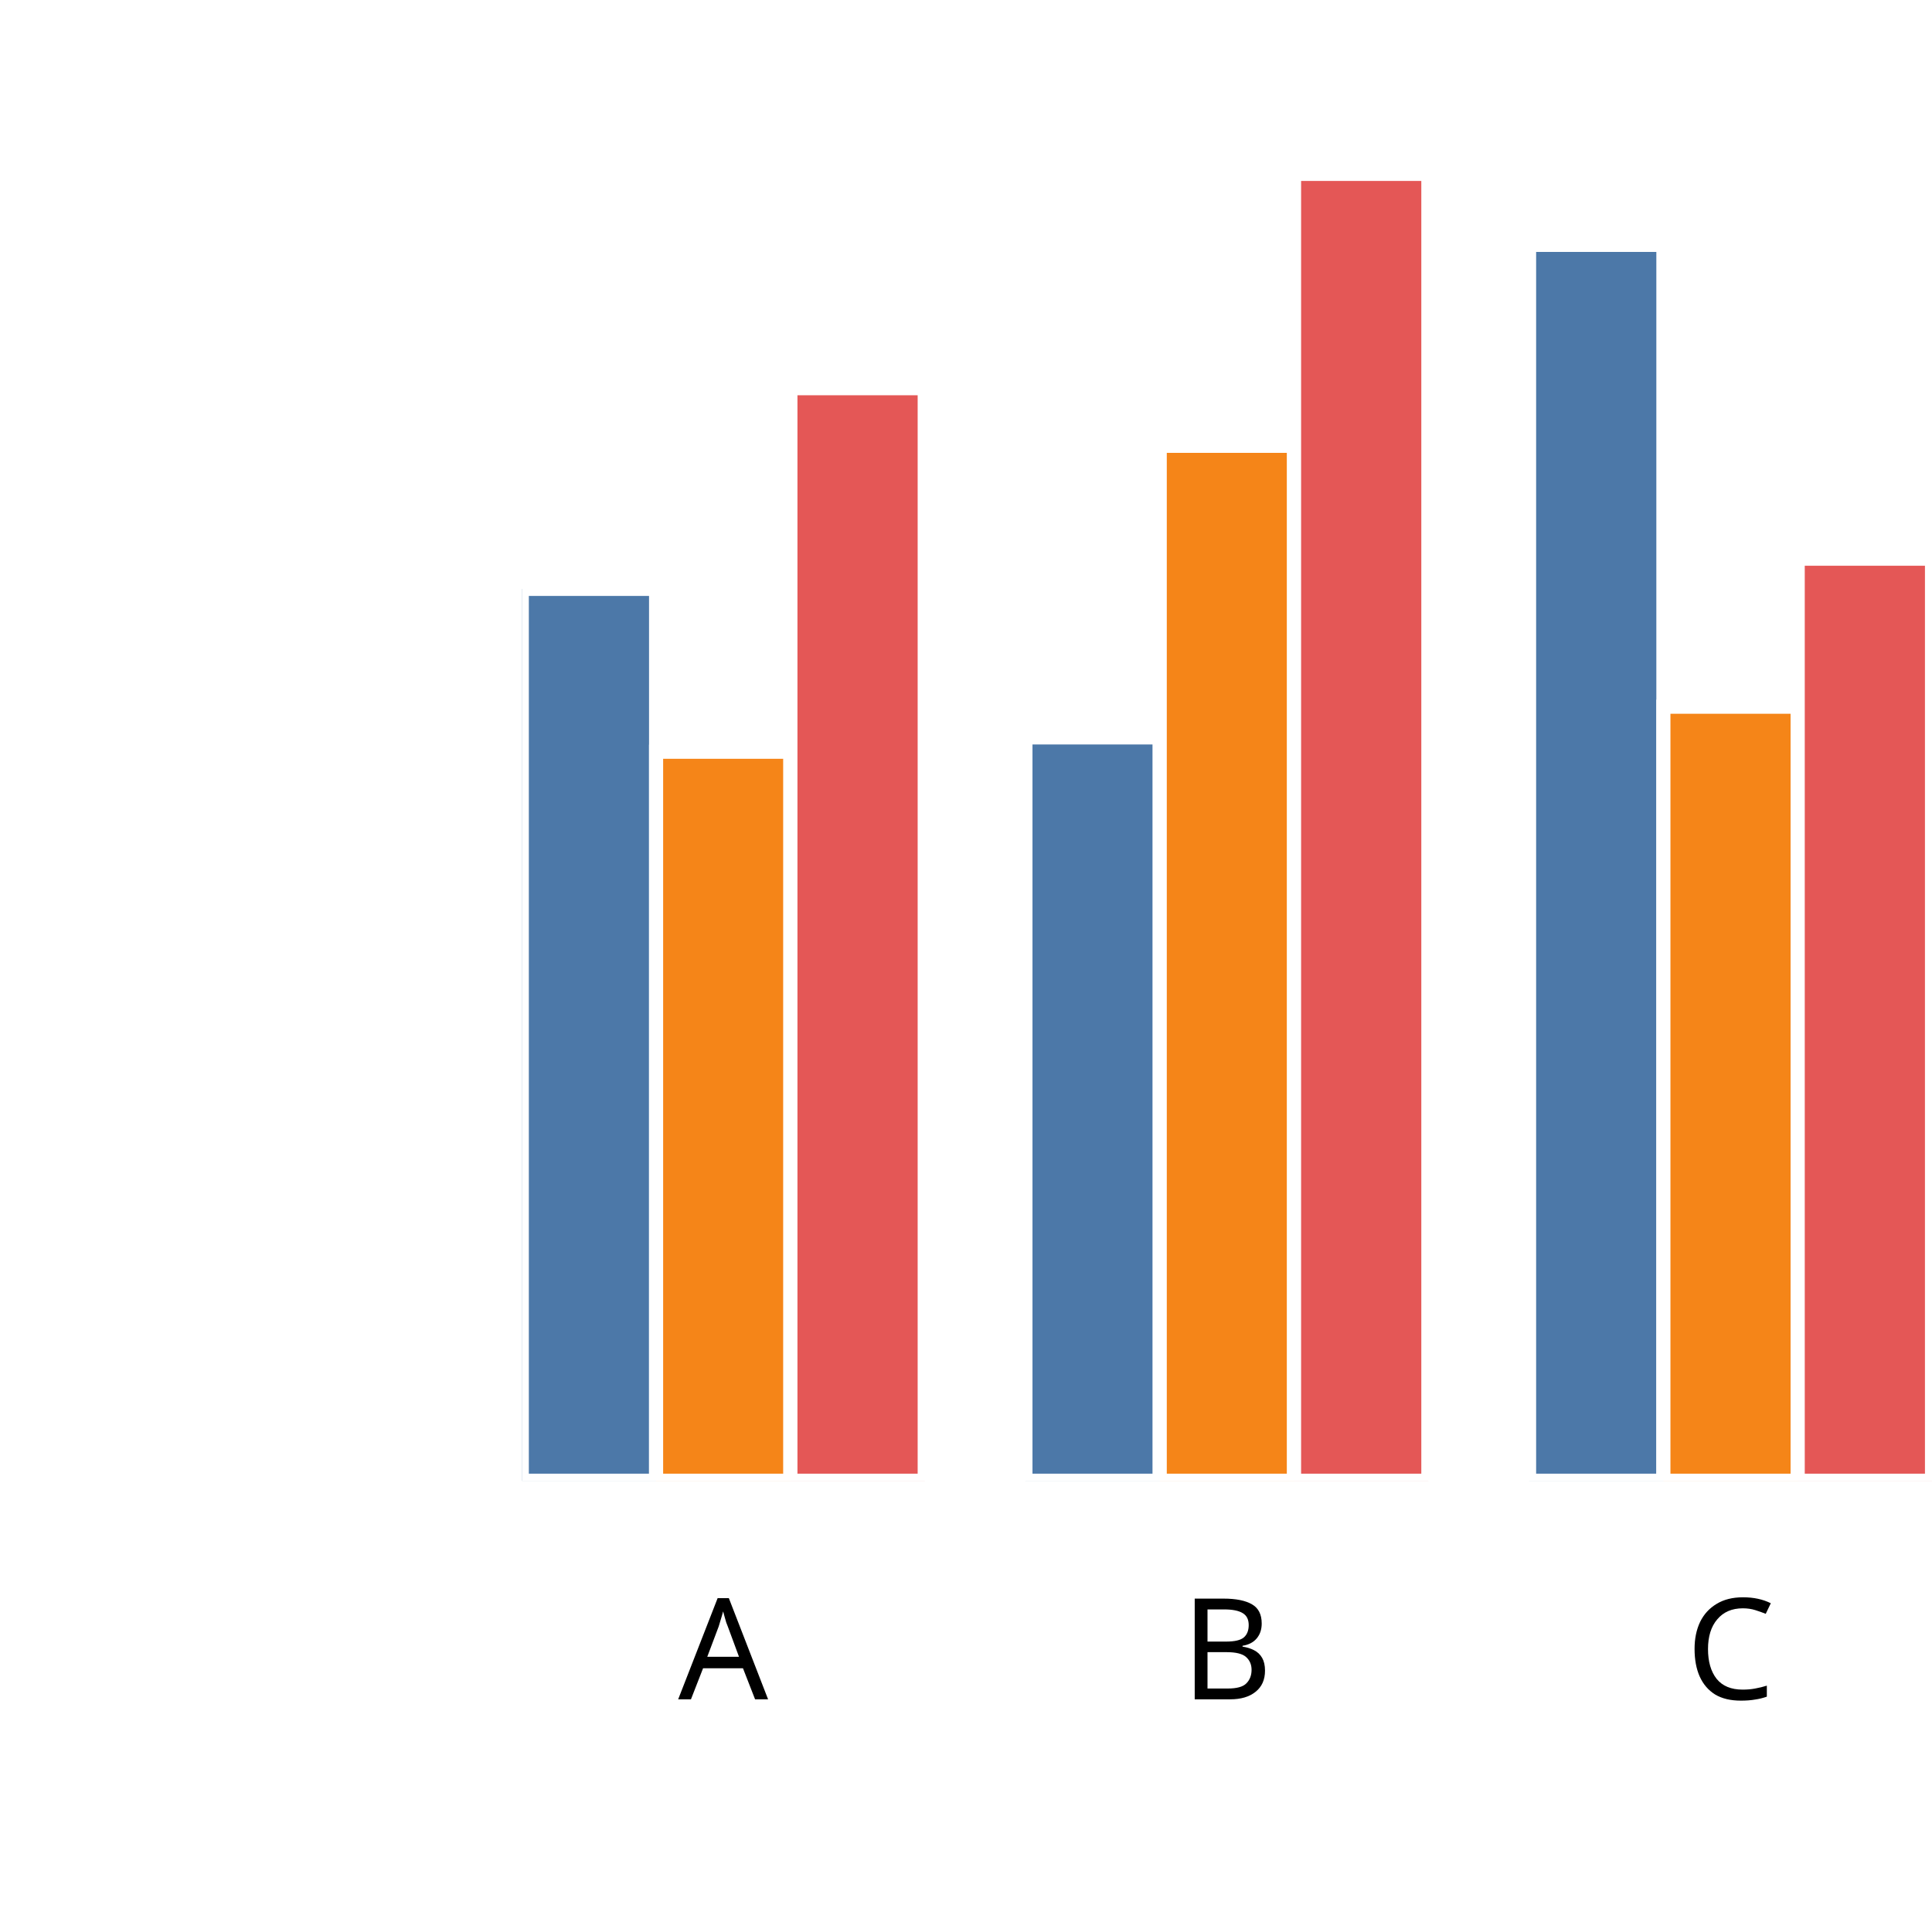
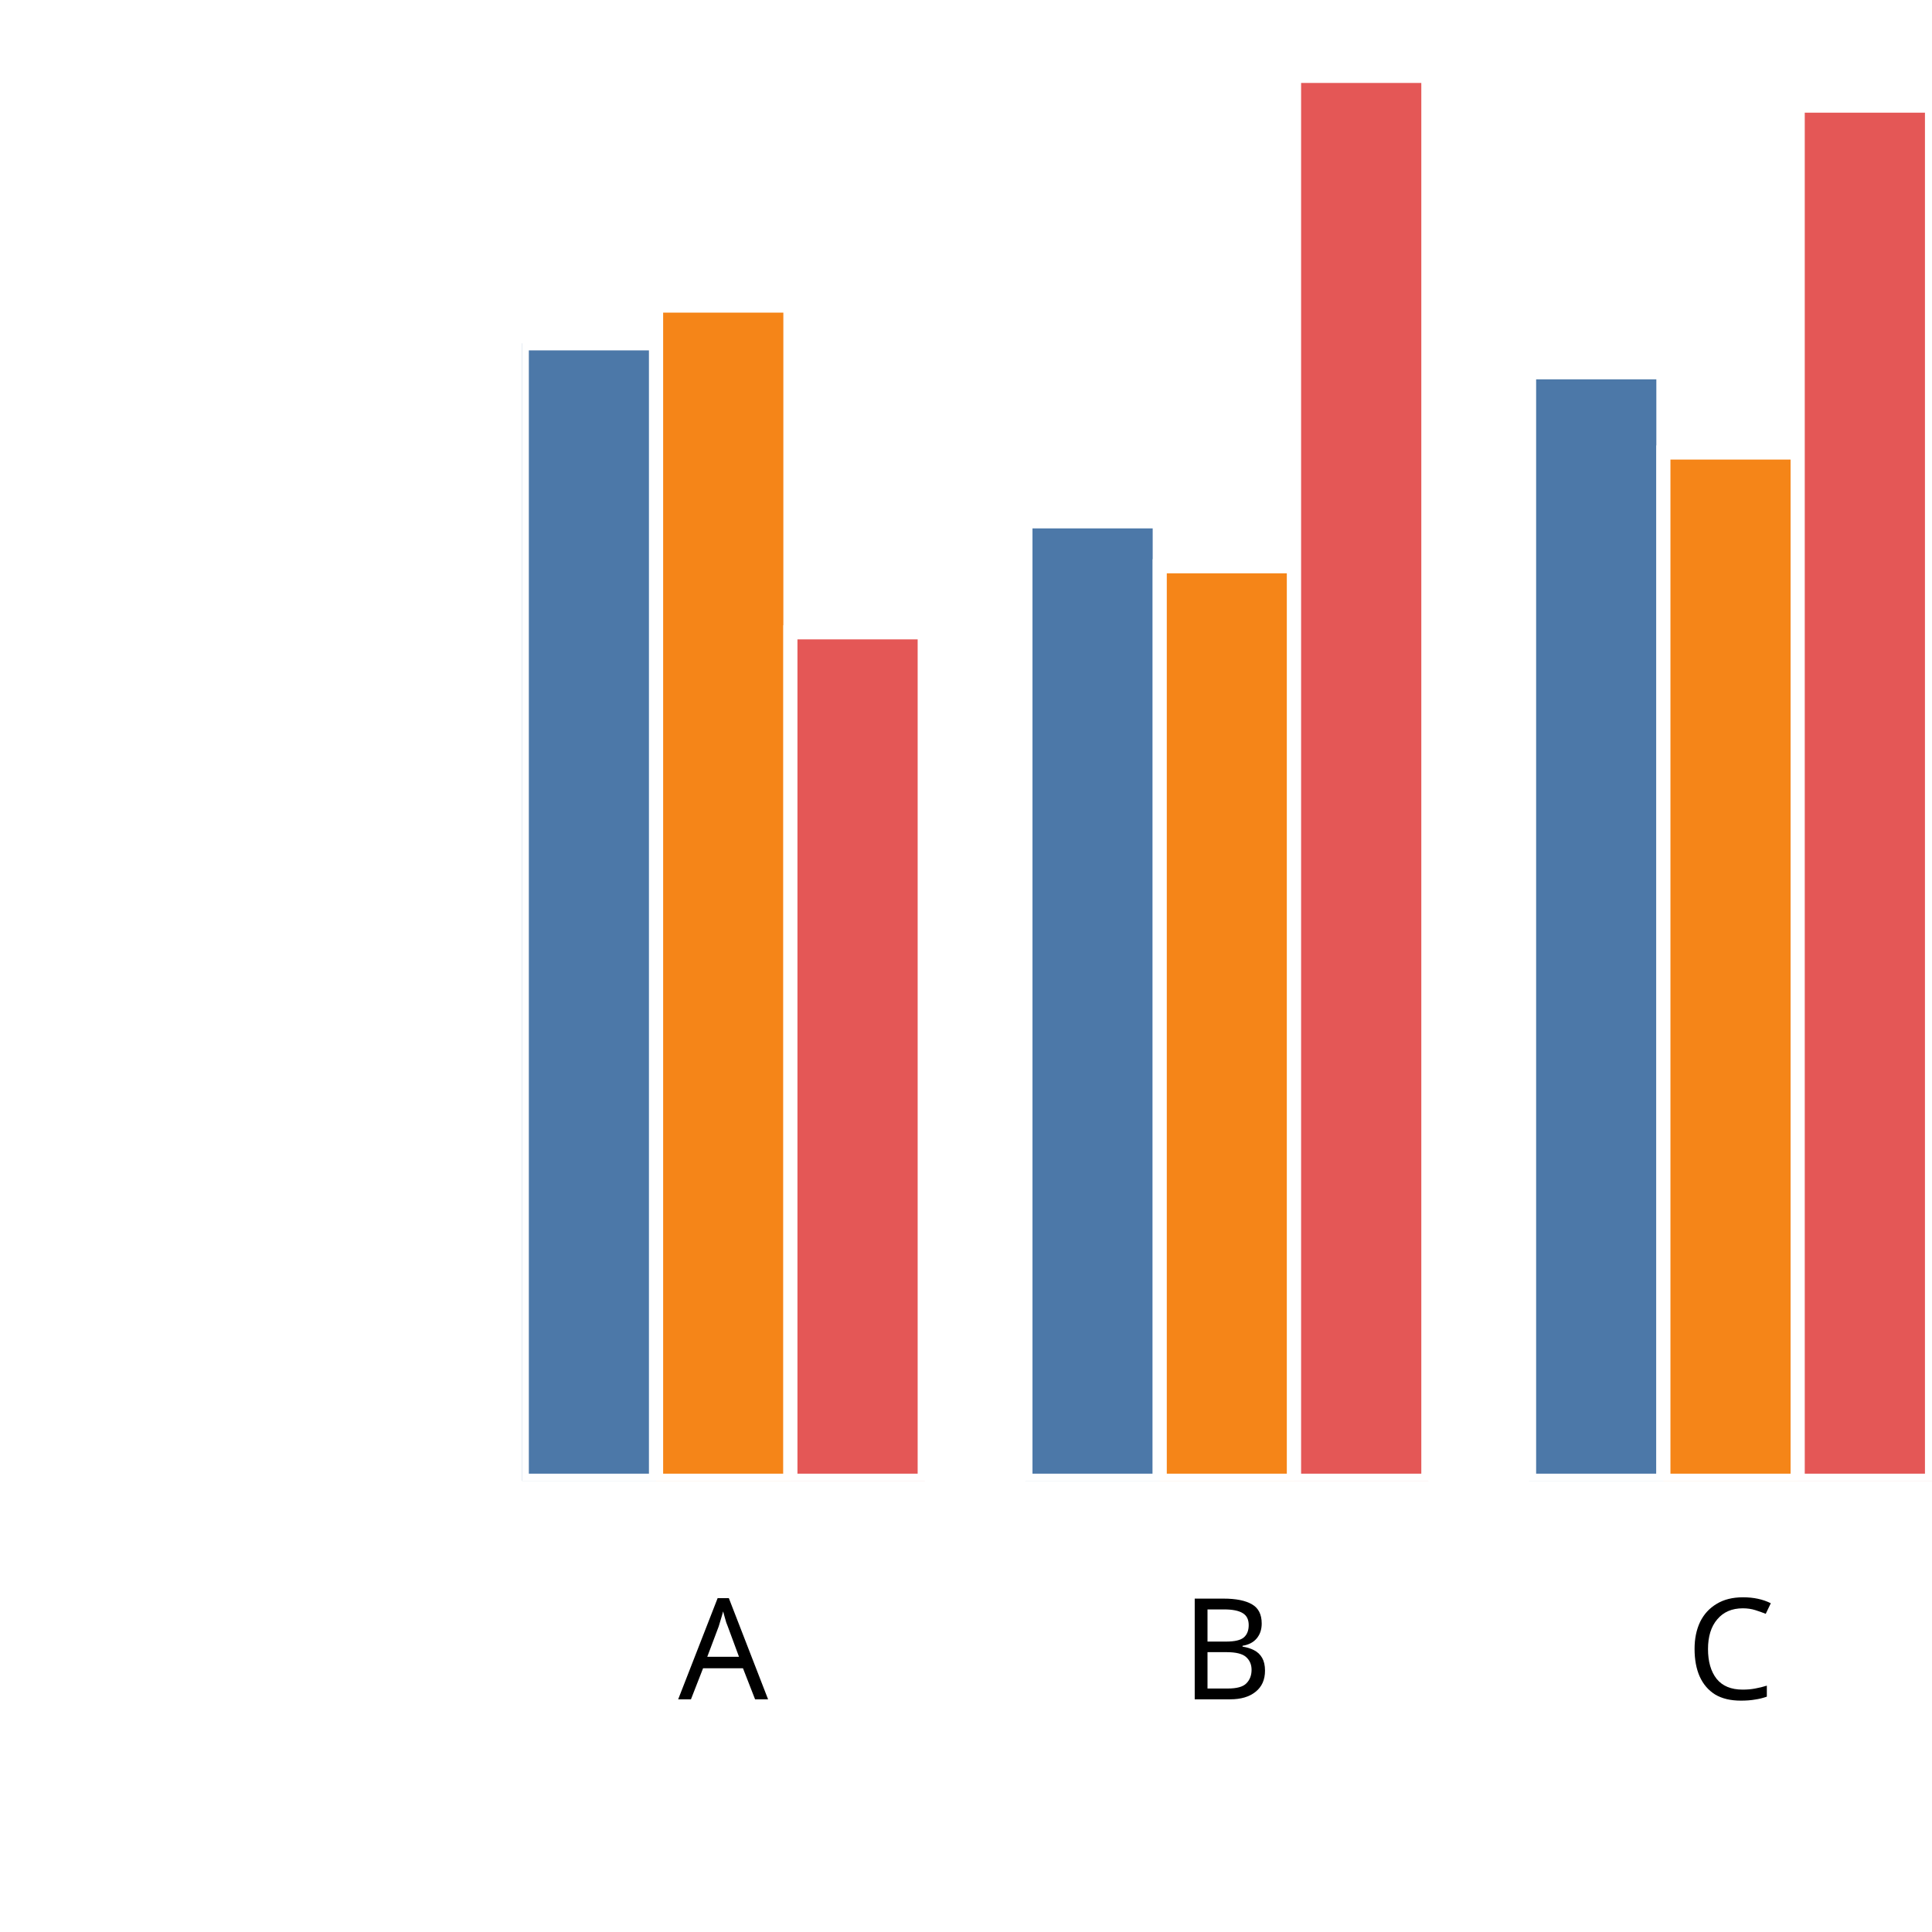
<svg xmlns="http://www.w3.org/2000/svg" version="1.1" class="marks" width="137" height="137" viewBox="0 0 137 137">
  <rect width="137" height="137" fill="white" />
  <g fill="none" stroke-miterlimit="10" transform="translate(37,5)">
    <g class="mark-group role-frame root" role="graphics-object" aria-roledescription="group mark container">
      <g transform="translate(0,0)">
        <path class="background" aria-hidden="true" d="M0,0h100v100h-100Z" />
        <g>
          <g class="mark-group role-axis" role="graphics-symbol" aria-roledescription="axis" aria-label="X-axis titled 'x' for a discrete scale with 3 values: A, B, C">
            <g transform="translate(0.5,100.5)">
              <path class="background" aria-hidden="true" d="M0,0h0v0h0Z" pointer-events="none" />
              <g>
                <g class="mark-rule role-axis-tick" pointer-events="none">
                  <line transform="translate(14,0)" x2="0" y2="5" stroke="white" stroke-width="1.01" opacity="1" />
                  <line transform="translate(50,0)" x2="0" y2="5" stroke="white" stroke-width="1.01" opacity="1" />
                  <line transform="translate(85,0)" x2="0" y2="5" stroke="white" stroke-width="1.01" opacity="1" />
                </g>
                <g class="mark-text role-axis-label" pointer-events="none">
                  <text text-anchor="middle" transform="translate(13.78571,15)" font-family="sans-serif" font-size="10px" font-style="normal" font-weight="400" fill="black" opacity="1">A</text>
                  <text text-anchor="middle" transform="translate(49.5,15)" font-family="sans-serif" font-size="10px" font-style="normal" font-weight="400" fill="black" opacity="1">B</text>
                  <text text-anchor="middle" transform="translate(85.21429,15)" font-family="sans-serif" font-size="10px" font-style="normal" font-weight="400" fill="black" opacity="1">C</text>
                </g>
                <g class="mark-text role-axis-title" pointer-events="none">
                  <text text-anchor="middle" transform="translate(50,30)" font-family="sans-serif" font-size="11px" font-style="normal" font-weight="400" fill="white" opacity="1">x</text>
                </g>
              </g>
              <path class="foreground" aria-hidden="true" d="" pointer-events="none" display="none" />
            </g>
          </g>
          <g class="mark-group role-axis" role="graphics-symbol" aria-roledescription="axis" aria-label="Y-axis titled 'sum of y' for a linear scale with values from 0.0 to 2.0">
            <g transform="translate(0.5,0.5)">
              <path class="background" aria-hidden="true" d="M0,0h0v0h0Z" pointer-events="none" />
              <g>
                <g class="mark-rule role-axis-tick" pointer-events="none">
                  <line transform="translate(0,100)" x2="-5" y2="0" stroke="white" stroke-width="1.01" opacity="1" />
                  <line transform="translate(0,75)" x2="-5" y2="0" stroke="white" stroke-width="1.01" opacity="1" />
                  <line transform="translate(0,50)" x2="-5" y2="0" stroke="white" stroke-width="1.01" opacity="1" />
                  <line transform="translate(0,25)" x2="-5" y2="0" stroke="white" stroke-width="1.01" opacity="1" />
                  <line transform="translate(0,0)" x2="-5" y2="0" stroke="white" stroke-width="1.01" opacity="1" />
                </g>
                <g class="mark-text role-axis-label" pointer-events="none">
                  <text text-anchor="end" transform="translate(-7,103)" font-family="sans-serif" font-size="10px" font-style="normal" font-weight="400" fill="white" opacity="1">0.0</text>
                  <text text-anchor="end" transform="translate(-7,78)" font-family="sans-serif" font-size="10px" font-style="normal" font-weight="400" fill="white" opacity="1">0.5</text>
                  <text text-anchor="end" transform="translate(-7,53)" font-family="sans-serif" font-size="10px" font-style="normal" font-weight="400" fill="white" opacity="1">1.0</text>
                  <text text-anchor="end" transform="translate(-7,28)" font-family="sans-serif" font-size="10px" font-style="normal" font-weight="400" fill="white" opacity="1">1.5</text>
                  <text text-anchor="end" transform="translate(-7,3)" font-family="sans-serif" font-size="10px" font-style="normal" font-weight="400" fill="white" opacity="1">2.0</text>
                </g>
                <g class="mark-text role-axis-title" pointer-events="none">
                  <text text-anchor="middle" transform="translate(-26,50) rotate(-90) translate(0,-2)" font-family="sans-serif" font-size="11px" font-style="normal" font-weight="400" fill="white" opacity="1">sum of y</text>
                </g>
              </g>
              <path class="foreground" aria-hidden="true" d="" pointer-events="none" display="none" />
            </g>
          </g>
          <g class="mark-group role-scope" clip-path="url(#clip1)" role="graphics-object" aria-roledescription="group mark container">
            <g transform="translate(0,0)">
              <path class="background" aria-hidden="true" d="M0,0h0v0h0Z" />
              <g>
                <g class="mark-rect role-mark" role="graphics-symbol" aria-roledescription="rect mark container">
-                   <path d="M1.7763568394002505e-15,36.757h9.524v63.243h-9.524Z" fill="#4c78a8" stroke="white" stroke-width="1" opacity="1" />
-                   <path d="M9.524,48.305h9.524v51.695h-9.524Z" fill="#f58518" stroke="white" stroke-width="1" opacity="1" />
-                   <path d="M19.048,22.53h9.524v77.47h-9.524Z" fill="#e45756" stroke="white" stroke-width="1" opacity="1" />
+                   <path d="M1.7763568394002505e-15,19.345h9.524v80.655h-9.524Z" fill="#4c78a8" stroke="white" stroke-width="1" opacity="1" />
+                   <path d="M9.524,16.669h9.524v83.331h-9.524Z" fill="#f58518" stroke="white" stroke-width="1" opacity="1" />
+                   <path d="M19.048,39.836h9.524v60.164h-9.524Z" fill="#e45756" stroke="white" stroke-width="1" opacity="1" />
                </g>
              </g>
              <path class="foreground" aria-hidden="true" d="" display="none" />
            </g>
            <g transform="translate(35.71429,0)">
              <path class="background" aria-hidden="true" d="M0,0h0v0h0Z" />
              <g>
                <g class="mark-rect role-mark" role="graphics-symbol" aria-roledescription="rect mark container">
-                   <path d="M1.7763568394002505e-15,47.29h9.524v52.71h-9.524Z" fill="#4c78a8" stroke="white" stroke-width="1" opacity="1" />
-                   <path d="M9.524,26.611h9.524v73.389h-9.524Z" fill="#f58518" stroke="white" stroke-width="1" opacity="1" />
-                   <path d="M19.048,7.331h9.524v92.669h-9.524Z" fill="#e45756" stroke="white" stroke-width="1" opacity="1" />
+                   <path d="M1.7763568394002505e-15,31.97h9.524v68.03h-9.524Z" fill="#4c78a8" stroke="white" stroke-width="1" opacity="1" />
+                   <path d="M9.524,35.153h9.524v64.847h-9.524Z" fill="#f58518" stroke="white" stroke-width="1" opacity="1" />
+                   <path d="M19.048,0.381h9.524v99.619h-9.524Z" fill="#e45756" stroke="white" stroke-width="1" opacity="1" />
                </g>
              </g>
              <path class="foreground" aria-hidden="true" d="" display="none" />
            </g>
            <g transform="translate(71.42857,0)">
              <path class="background" aria-hidden="true" d="M0,0h0v0h0Z" />
              <g>
                <g class="mark-rect role-mark" role="graphics-symbol" aria-roledescription="rect mark container">
-                   <path d="M1.7763568394002505e-15,12.365h9.524v87.635h-9.524Z" fill="#4c78a8" stroke="white" stroke-width="1" opacity="1" />
-                   <path d="M9.524,45.112h9.524v54.888h-9.524Z" fill="#f58518" stroke="white" stroke-width="1" opacity="1" />
-                   <path d="M19.048,34.616h9.524v65.384h-9.524Z" fill="#e45756" stroke="white" stroke-width="1" opacity="1" />
+                   <path d="M1.7763568394002505e-15,21.401h9.524v78.599h-9.524Z" fill="#4c78a8" stroke="white" stroke-width="1" opacity="1" />
+                   <path d="M9.524,27.087h9.524v72.913h-9.524Z" fill="#f58518" stroke="white" stroke-width="1" opacity="1" />
+                   <path d="M19.048,2.491h9.524v97.509h-9.524Z" fill="#e45756" stroke="white" stroke-width="1" opacity="1" />
                </g>
              </g>
              <path class="foreground" aria-hidden="true" d="" display="none" />
            </g>
          </g>
        </g>
        <path class="foreground" aria-hidden="true" d="" display="none" />
      </g>
    </g>
  </g>
  <defs>
    <clipPath id="clip1">
      <rect x="0" y="0" width="100" height="100" />
    </clipPath>
  </defs>
</svg>
